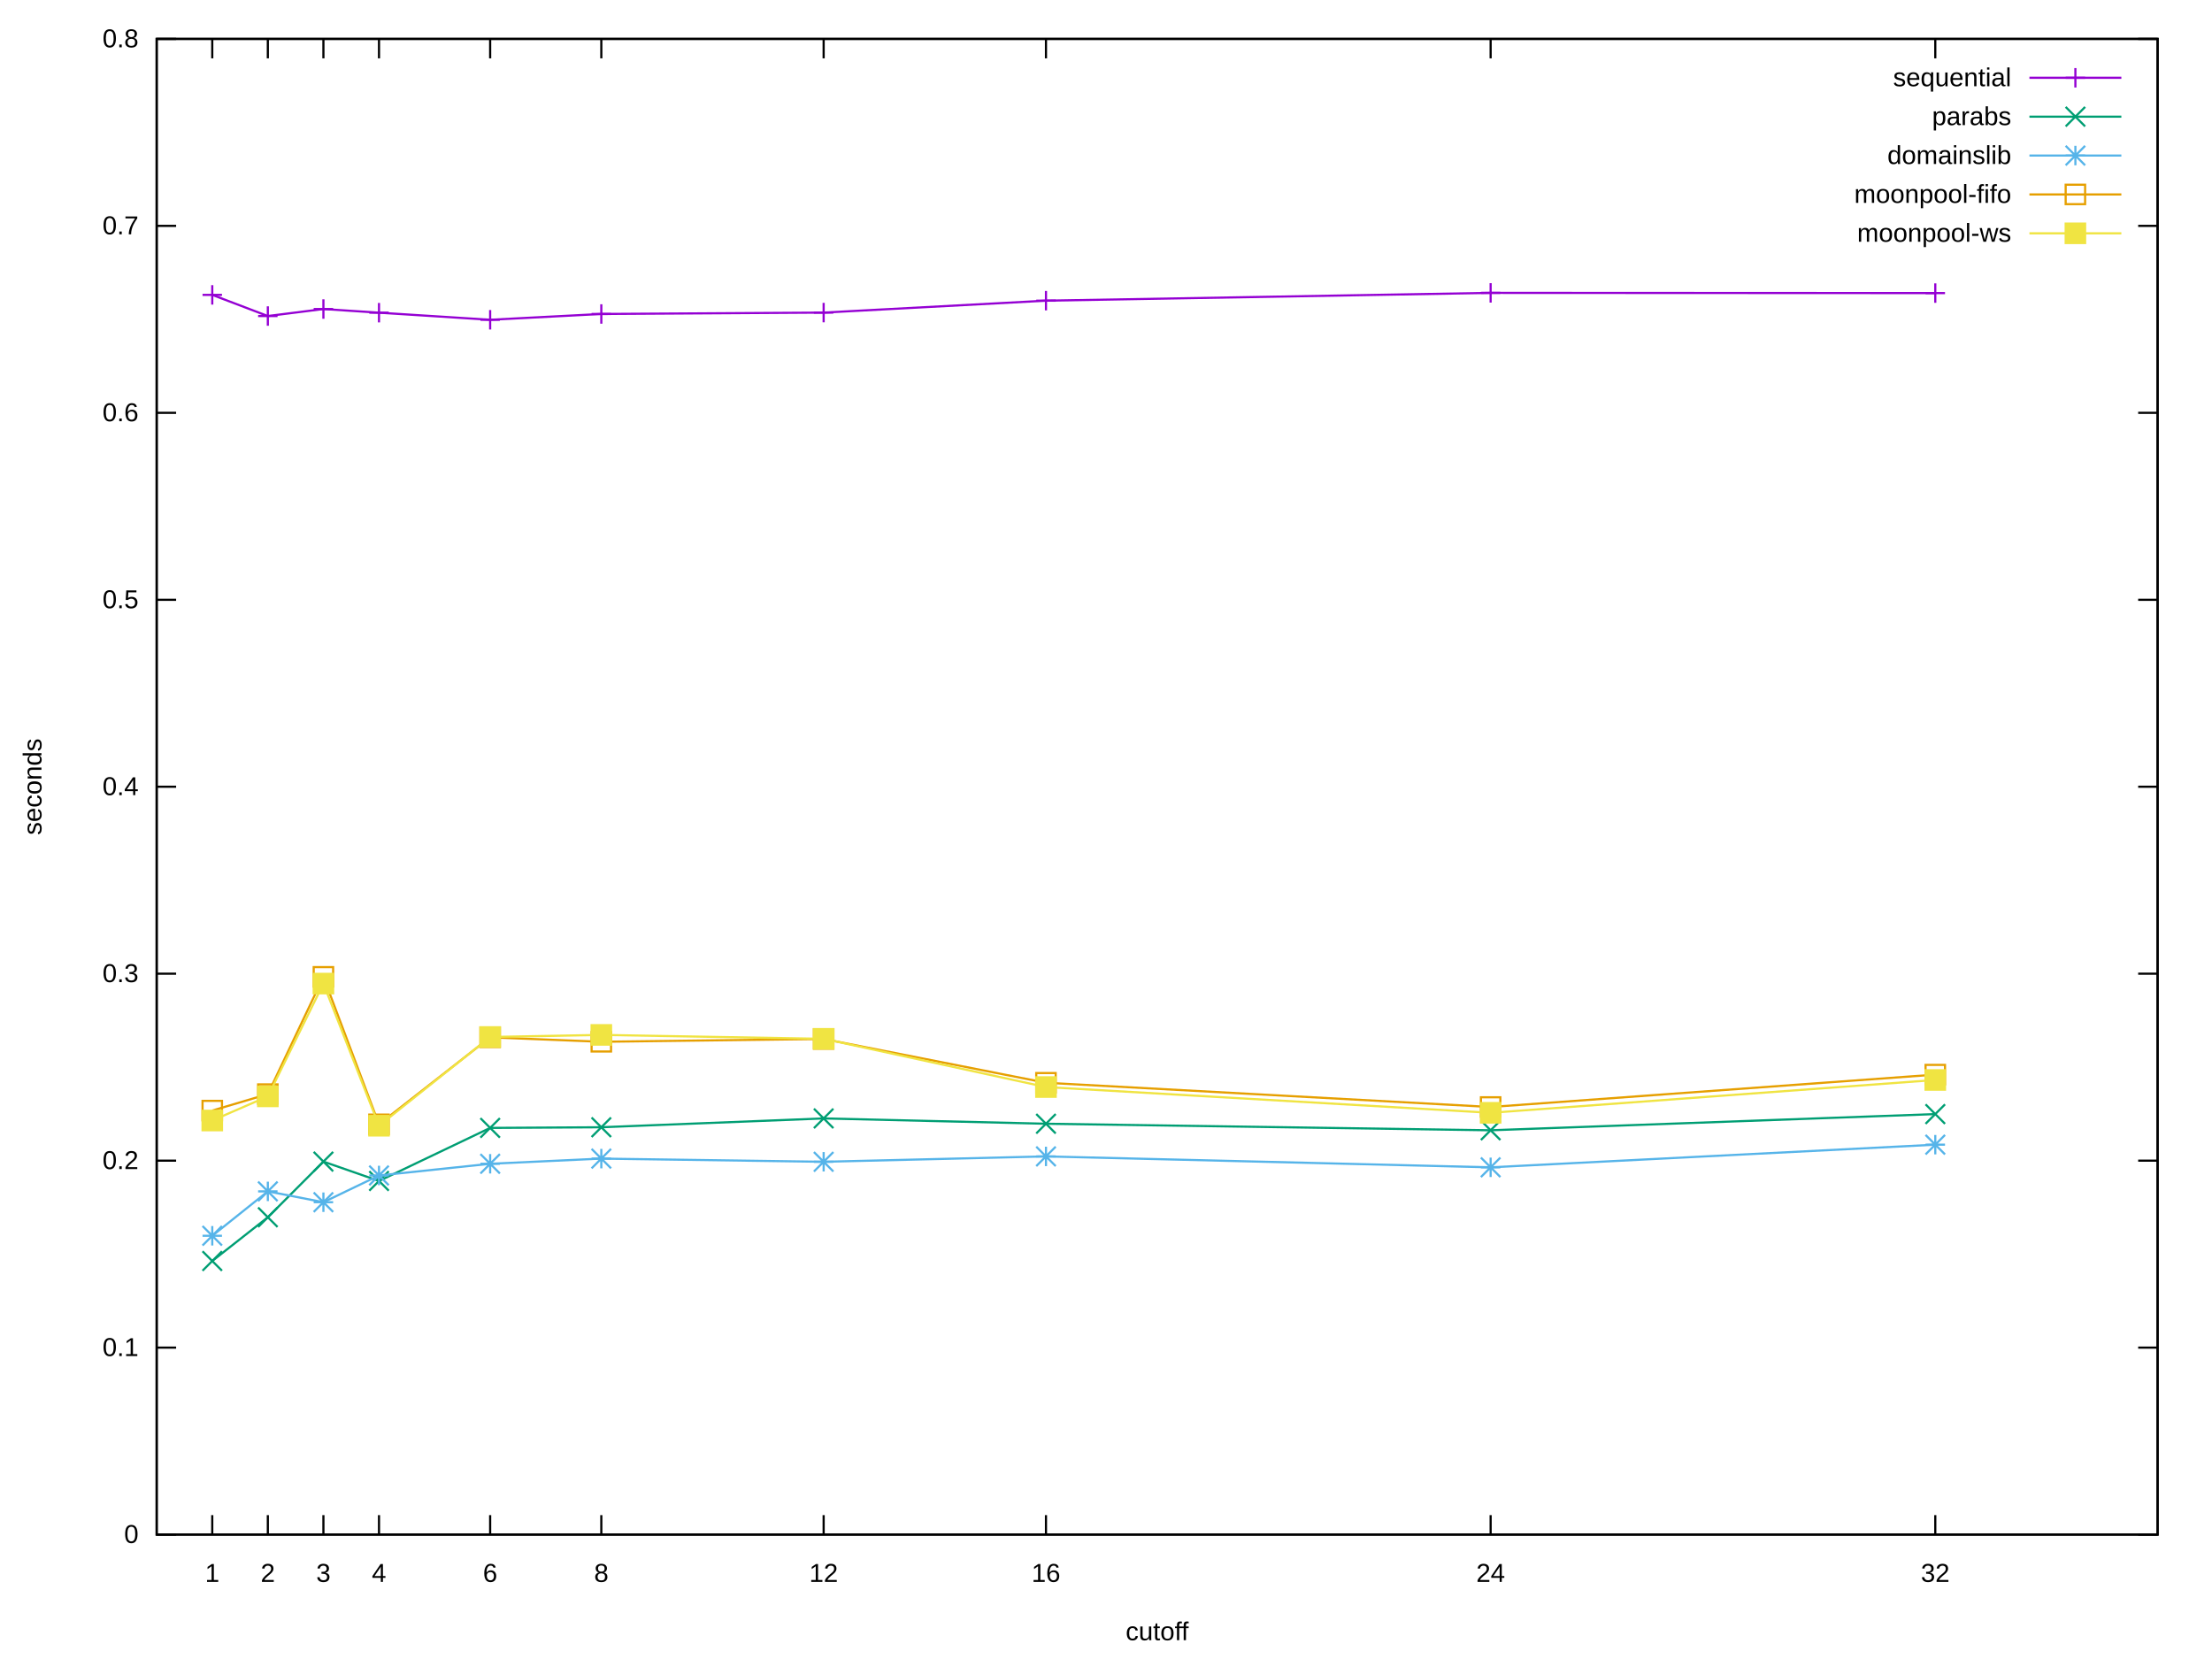
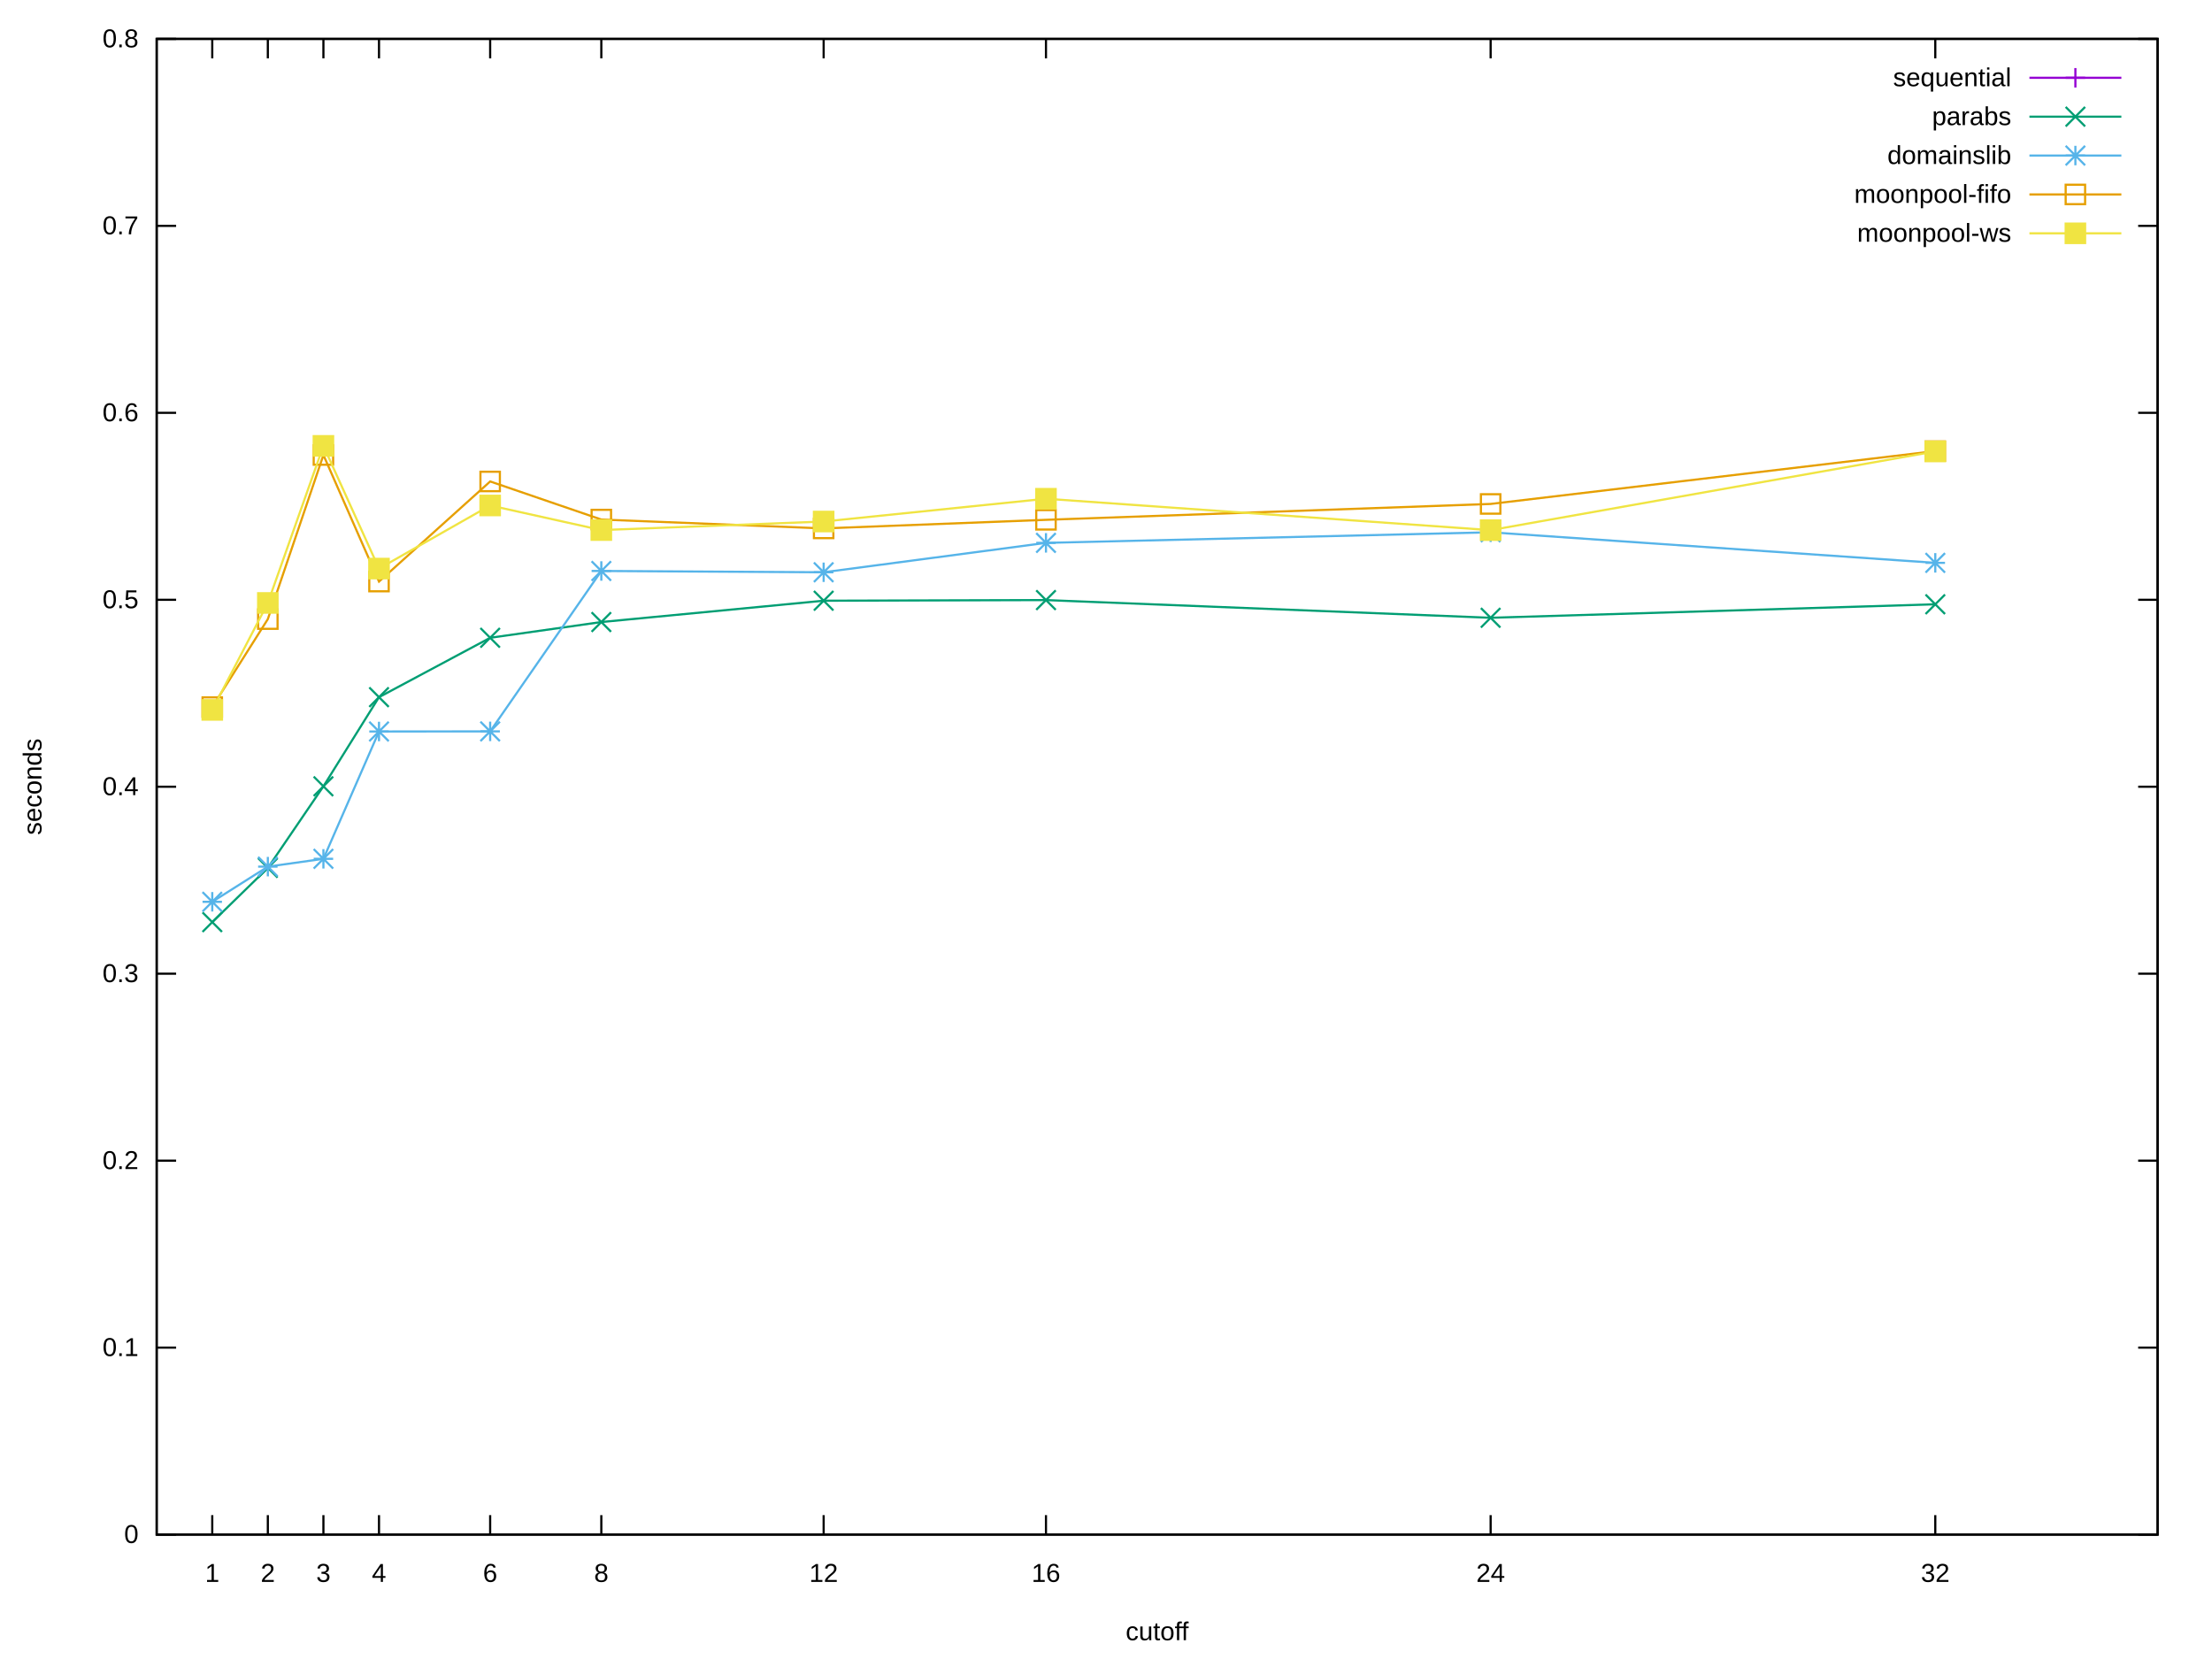
<svg xmlns="http://www.w3.org/2000/svg" xmlns:xlink="http://www.w3.org/1999/xlink" viewBox="0 0 1024 768">
  <g id="gnuplot_canvas">
    <rect x="0" y="0" width="1024" height="768" fill="#ffffff" />
    <defs>
      <circle id="gpDot" r="0.5" stroke-width="0.5" stroke="currentColor" />
      <path id="gpPt0" stroke-width="0.222" stroke="currentColor" d="M-1,0 h2 M0,-1 v2" />
      <path id="gpPt1" stroke-width="0.222" stroke="currentColor" d="M-1,-1 L1,1 M1,-1 L-1,1" />
      <path id="gpPt2" stroke-width="0.222" stroke="currentColor" d="M-1,0 L1,0 M0,-1 L0,1 M-1,-1 L1,1 M-1,1 L1,-1" />
      <rect id="gpPt3" stroke-width="0.222" stroke="currentColor" x="-1" y="-1" width="2" height="2" />
      <rect id="gpPt4" stroke-width="0.222" stroke="currentColor" fill="currentColor" x="-1" y="-1" width="2" height="2" />
      <circle id="gpPt5" stroke-width="0.222" stroke="currentColor" cx="0" cy="0" r="1" />
      <use xlink:href="#gpPt5" id="gpPt6" fill="currentColor" stroke="none" />
      <path id="gpPt7" stroke-width="0.222" stroke="currentColor" d="M0,-1.33 L-1.33,0.67 L1.33,0.67 z" />
      <use xlink:href="#gpPt7" id="gpPt8" fill="currentColor" stroke="none" />
      <use xlink:href="#gpPt7" id="gpPt9" stroke="currentColor" transform="rotate(180)" />
      <use xlink:href="#gpPt9" id="gpPt10" fill="currentColor" stroke="none" />
      <use xlink:href="#gpPt3" id="gpPt11" stroke="currentColor" transform="rotate(45)" />
      <use xlink:href="#gpPt11" id="gpPt12" fill="currentColor" stroke="none" />
      <path id="gpPt13" stroke-width="0.222" stroke="currentColor" d="M0,1.330 L1.265,0.411 L0.782,-1.067 L-0.782,-1.076 L-1.265,0.411 z" />
      <use xlink:href="#gpPt13" id="gpPt14" fill="currentColor" stroke="none" />
      <filter id="textbox" filterUnits="objectBoundingBox" x="0" y="0" height="1" width="1">
        <feFlood flood-color="#FFFFFF" flood-opacity="1" result="bgnd" />
        <feComposite in="SourceGraphic" in2="bgnd" operator="atop" />
      </filter>
      <filter id="greybox" filterUnits="objectBoundingBox" x="0" y="0" height="1" width="1">
        <feFlood flood-color="lightgrey" flood-opacity="1" result="grey" />
        <feComposite in="SourceGraphic" in2="grey" operator="atop" />
      </filter>
    </defs>
    <g fill="none" color="#FFFFFF" stroke="currentColor" stroke-width="1.00" stroke-linecap="butt" stroke-linejoin="miter">
</g>
    <g fill="none" color="black" stroke="currentColor" stroke-width="1.00" stroke-linecap="butt" stroke-linejoin="miter">
      <path stroke="black" d="M72.53,710.40 L81.53,710.40 M998.82,710.40 L989.82,710.40  " />
      <g transform="translate(64.14,714.30)" stroke="none" fill="black" font-family="Arial" font-size="12.00" text-anchor="end">
        <text>
          <tspan font-family="Arial"> 0</tspan>
        </text>
      </g>
    </g>
    <g fill="none" color="black" stroke="currentColor" stroke-width="1.00" stroke-linecap="butt" stroke-linejoin="miter">
      <path stroke="black" d="M72.53,623.85 L81.53,623.85 M998.82,623.85 L989.82,623.85  " />
      <g transform="translate(64.14,627.75)" stroke="none" fill="black" font-family="Arial" font-size="12.00" text-anchor="end">
        <text>
          <tspan font-family="Arial"> 0.1</tspan>
        </text>
      </g>
    </g>
    <g fill="none" color="black" stroke="currentColor" stroke-width="1.00" stroke-linecap="butt" stroke-linejoin="miter">
      <path stroke="black" d="M72.53,537.30 L81.53,537.30 M998.82,537.30 L989.82,537.30  " />
      <g transform="translate(64.14,541.20)" stroke="none" fill="black" font-family="Arial" font-size="12.00" text-anchor="end">
        <text>
          <tspan font-family="Arial"> 0.2</tspan>
        </text>
      </g>
    </g>
    <g fill="none" color="black" stroke="currentColor" stroke-width="1.00" stroke-linecap="butt" stroke-linejoin="miter">
      <path stroke="black" d="M72.53,450.75 L81.53,450.75 M998.82,450.75 L989.82,450.75  " />
      <g transform="translate(64.14,454.65)" stroke="none" fill="black" font-family="Arial" font-size="12.00" text-anchor="end">
        <text>
          <tspan font-family="Arial"> 0.3</tspan>
        </text>
      </g>
    </g>
    <g fill="none" color="black" stroke="currentColor" stroke-width="1.00" stroke-linecap="butt" stroke-linejoin="miter">
      <path stroke="black" d="M72.53,364.20 L81.53,364.20 M998.82,364.20 L989.82,364.20  " />
      <g transform="translate(64.14,368.10)" stroke="none" fill="black" font-family="Arial" font-size="12.00" text-anchor="end">
        <text>
          <tspan font-family="Arial"> 0.4</tspan>
        </text>
      </g>
    </g>
    <g fill="none" color="black" stroke="currentColor" stroke-width="1.00" stroke-linecap="butt" stroke-linejoin="miter">
      <path stroke="black" d="M72.53,277.66 L81.53,277.66 M998.82,277.66 L989.82,277.66  " />
      <g transform="translate(64.14,281.56)" stroke="none" fill="black" font-family="Arial" font-size="12.00" text-anchor="end">
        <text>
          <tspan font-family="Arial"> 0.5</tspan>
        </text>
      </g>
    </g>
    <g fill="none" color="black" stroke="currentColor" stroke-width="1.00" stroke-linecap="butt" stroke-linejoin="miter">
      <path stroke="black" d="M72.53,191.11 L81.53,191.11 M998.82,191.11 L989.82,191.11  " />
      <g transform="translate(64.14,195.01)" stroke="none" fill="black" font-family="Arial" font-size="12.00" text-anchor="end">
        <text>
          <tspan font-family="Arial"> 0.6</tspan>
        </text>
      </g>
    </g>
    <g fill="none" color="black" stroke="currentColor" stroke-width="1.00" stroke-linecap="butt" stroke-linejoin="miter">
      <path stroke="black" d="M72.53,104.56 L81.53,104.56 M998.82,104.56 L989.82,104.56  " />
      <g transform="translate(64.14,108.46)" stroke="none" fill="black" font-family="Arial" font-size="12.00" text-anchor="end">
        <text>
          <tspan font-family="Arial"> 0.7</tspan>
        </text>
      </g>
    </g>
    <g fill="none" color="black" stroke="currentColor" stroke-width="1.00" stroke-linecap="butt" stroke-linejoin="miter">
      <path stroke="black" d="M72.53,18.01 L81.53,18.01 M998.82,18.01 L989.82,18.01  " />
      <g transform="translate(64.14,21.91)" stroke="none" fill="black" font-family="Arial" font-size="12.00" text-anchor="end">
        <text>
          <tspan font-family="Arial"> 0.8</tspan>
        </text>
      </g>
    </g>
    <g fill="none" color="black" stroke="currentColor" stroke-width="1.00" stroke-linecap="butt" stroke-linejoin="miter">
      <path stroke="black" d="M98.26,710.40 L98.26,701.40 M98.26,18.01 L98.26,27.01  " />
      <g transform="translate(98.26,732.30)" stroke="none" fill="black" font-family="Arial" font-size="12.00" text-anchor="middle">
        <text>
          <tspan font-family="Arial"> 1</tspan>
        </text>
      </g>
    </g>
    <g fill="none" color="black" stroke="currentColor" stroke-width="1.00" stroke-linecap="butt" stroke-linejoin="miter">
      <path stroke="black" d="M123.99,710.40 L123.99,701.40 M123.99,18.01 L123.99,27.01  " />
      <g transform="translate(123.99,732.30)" stroke="none" fill="black" font-family="Arial" font-size="12.00" text-anchor="middle">
        <text>
          <tspan font-family="Arial"> 2</tspan>
        </text>
      </g>
    </g>
    <g fill="none" color="black" stroke="currentColor" stroke-width="1.00" stroke-linecap="butt" stroke-linejoin="miter">
      <path stroke="black" d="M149.72,710.40 L149.72,701.40 M149.72,18.01 L149.72,27.01  " />
      <g transform="translate(149.72,732.30)" stroke="none" fill="black" font-family="Arial" font-size="12.00" text-anchor="middle">
        <text>
          <tspan font-family="Arial"> 3</tspan>
        </text>
      </g>
    </g>
    <g fill="none" color="black" stroke="currentColor" stroke-width="1.00" stroke-linecap="butt" stroke-linejoin="miter">
      <path stroke="black" d="M175.45,710.40 L175.45,701.40 M175.45,18.01 L175.45,27.01  " />
      <g transform="translate(175.45,732.30)" stroke="none" fill="black" font-family="Arial" font-size="12.00" text-anchor="middle">
        <text>
          <tspan font-family="Arial"> 4</tspan>
        </text>
      </g>
    </g>
    <g fill="none" color="black" stroke="currentColor" stroke-width="1.00" stroke-linecap="butt" stroke-linejoin="miter">
      <path stroke="black" d="M226.91,710.40 L226.91,701.40 M226.91,18.01 L226.91,27.01  " />
      <g transform="translate(226.91,732.30)" stroke="none" fill="black" font-family="Arial" font-size="12.00" text-anchor="middle">
        <text>
          <tspan font-family="Arial"> 6</tspan>
        </text>
      </g>
    </g>
    <g fill="none" color="black" stroke="currentColor" stroke-width="1.00" stroke-linecap="butt" stroke-linejoin="miter">
      <path stroke="black" d="M278.37,710.40 L278.37,701.40 M278.37,18.01 L278.37,27.01  " />
      <g transform="translate(278.37,732.30)" stroke="none" fill="black" font-family="Arial" font-size="12.00" text-anchor="middle">
        <text>
          <tspan font-family="Arial"> 8</tspan>
        </text>
      </g>
    </g>
    <g fill="none" color="black" stroke="currentColor" stroke-width="1.00" stroke-linecap="butt" stroke-linejoin="miter">
      <path stroke="black" d="M381.29,710.40 L381.29,701.40 M381.29,18.01 L381.29,27.01  " />
      <g transform="translate(381.29,732.30)" stroke="none" fill="black" font-family="Arial" font-size="12.00" text-anchor="middle">
        <text>
          <tspan font-family="Arial"> 12</tspan>
        </text>
      </g>
    </g>
    <g fill="none" color="black" stroke="currentColor" stroke-width="1.00" stroke-linecap="butt" stroke-linejoin="miter">
      <path stroke="black" d="M484.21,710.40 L484.21,701.40 M484.21,18.01 L484.21,27.01  " />
      <g transform="translate(484.21,732.30)" stroke="none" fill="black" font-family="Arial" font-size="12.00" text-anchor="middle">
        <text>
          <tspan font-family="Arial"> 16</tspan>
        </text>
      </g>
    </g>
    <g fill="none" color="black" stroke="currentColor" stroke-width="1.00" stroke-linecap="butt" stroke-linejoin="miter">
      <path stroke="black" d="M690.06,710.40 L690.06,701.40 M690.06,18.01 L690.06,27.01  " />
      <g transform="translate(690.06,732.30)" stroke="none" fill="black" font-family="Arial" font-size="12.00" text-anchor="middle">
        <text>
          <tspan font-family="Arial"> 24</tspan>
        </text>
      </g>
    </g>
    <g fill="none" color="black" stroke="currentColor" stroke-width="1.00" stroke-linecap="butt" stroke-linejoin="miter">
      <path stroke="black" d="M895.90,710.40 L895.90,701.40 M895.90,18.01 L895.90,27.01  " />
      <g transform="translate(895.90,732.30)" stroke="none" fill="black" font-family="Arial" font-size="12.00" text-anchor="middle">
        <text>
          <tspan font-family="Arial"> 32</tspan>
        </text>
      </g>
    </g>
    <g fill="none" color="black" stroke="currentColor" stroke-width="1.00" stroke-linecap="butt" stroke-linejoin="miter">
</g>
    <g fill="none" color="black" stroke="currentColor" stroke-width="1.00" stroke-linecap="butt" stroke-linejoin="miter">
      <path stroke="black" d="M72.53,18.01 L72.53,710.40 L998.82,710.40 L998.82,18.01 L72.53,18.01 Z  " />
    </g>
    <g fill="none" color="black" stroke="currentColor" stroke-width="1.00" stroke-linecap="butt" stroke-linejoin="miter">
</g>
    <g id="gnuplot_plot_1">
      <g fill="none" color="black" stroke="currentColor" stroke-width="1.00" stroke-linecap="butt" stroke-linejoin="miter">
        <g transform="translate(931.09,39.91)" stroke="none" fill="black" font-family="Arial" font-size="12.00" text-anchor="end">
          <text>
            <tspan font-family="Arial">sequential</tspan>
          </text>
        </g>
      </g>
      <g fill="none" color="black" stroke="currentColor" stroke-width="1.00" stroke-linecap="butt" stroke-linejoin="miter">
-         <path stroke="rgb(148,   0, 211)" d="M939.48,36.01 L982.04,36.01 M98.26,136.51 L123.99,146.30 L149.72,143.06 L175.45,144.75 L226.91,148.03 L278.37,145.35   L381.29,144.71 L484.21,139.19 L690.06,135.58 L895.90,135.68  " />
-         <use xlink:href="#gpPt0" transform="translate(98.26,136.51) scale(4.50)" color="rgb(148,   0, 211)" />
-         <use xlink:href="#gpPt0" transform="translate(123.99,146.30) scale(4.50)" color="rgb(148,   0, 211)" />
-         <use xlink:href="#gpPt0" transform="translate(149.72,143.06) scale(4.50)" color="rgb(148,   0, 211)" />
-         <use xlink:href="#gpPt0" transform="translate(175.45,144.75) scale(4.50)" color="rgb(148,   0, 211)" />
-         <use xlink:href="#gpPt0" transform="translate(226.91,148.03) scale(4.50)" color="rgb(148,   0, 211)" />
-         <use xlink:href="#gpPt0" transform="translate(278.37,145.35) scale(4.50)" color="rgb(148,   0, 211)" />
-         <use xlink:href="#gpPt0" transform="translate(381.29,144.71) scale(4.50)" color="rgb(148,   0, 211)" />
-         <use xlink:href="#gpPt0" transform="translate(484.21,139.19) scale(4.50)" color="rgb(148,   0, 211)" />
-         <use xlink:href="#gpPt0" transform="translate(690.06,135.58) scale(4.50)" color="rgb(148,   0, 211)" />
-         <use xlink:href="#gpPt0" transform="translate(895.90,135.68) scale(4.50)" color="rgb(148,   0, 211)" />
+         <path stroke="rgb(148,   0, 211)" d="M939.48,36.01 L982.04,36.01  " />
        <use xlink:href="#gpPt0" transform="translate(960.76,36.01) scale(4.50)" color="rgb(148,   0, 211)" />
      </g>
    </g>
    <g id="gnuplot_plot_2">
      <g fill="none" color="black" stroke="currentColor" stroke-width="1.00" stroke-linecap="butt" stroke-linejoin="miter">
        <g transform="translate(931.09,57.91)" stroke="none" fill="black" font-family="Arial" font-size="12.00" text-anchor="end">
          <text>
            <tspan font-family="Arial">parabs</tspan>
          </text>
        </g>
      </g>
      <g fill="none" color="black" stroke="currentColor" stroke-width="1.00" stroke-linecap="butt" stroke-linejoin="miter">
-         <path stroke="rgb(  0, 158, 115)" d="M939.48,54.01 L982.04,54.01 M98.26,583.75 L123.99,563.50 L149.72,537.74 L175.45,546.71 L226.91,522.14 L278.37,521.84   L381.29,517.75 L484.21,520.21 L690.06,523.24 L895.90,515.74  " />
-         <use xlink:href="#gpPt1" transform="translate(98.26,583.75) scale(4.50)" color="rgb(  0, 158, 115)" />
-         <use xlink:href="#gpPt1" transform="translate(123.99,563.50) scale(4.50)" color="rgb(  0, 158, 115)" />
-         <use xlink:href="#gpPt1" transform="translate(149.72,537.74) scale(4.50)" color="rgb(  0, 158, 115)" />
-         <use xlink:href="#gpPt1" transform="translate(175.45,546.71) scale(4.50)" color="rgb(  0, 158, 115)" />
-         <use xlink:href="#gpPt1" transform="translate(226.91,522.14) scale(4.50)" color="rgb(  0, 158, 115)" />
-         <use xlink:href="#gpPt1" transform="translate(278.37,521.84) scale(4.50)" color="rgb(  0, 158, 115)" />
-         <use xlink:href="#gpPt1" transform="translate(381.29,517.75) scale(4.50)" color="rgb(  0, 158, 115)" />
-         <use xlink:href="#gpPt1" transform="translate(484.21,520.21) scale(4.50)" color="rgb(  0, 158, 115)" />
-         <use xlink:href="#gpPt1" transform="translate(690.06,523.24) scale(4.50)" color="rgb(  0, 158, 115)" />
-         <use xlink:href="#gpPt1" transform="translate(895.90,515.74) scale(4.50)" color="rgb(  0, 158, 115)" />
+         <path stroke="rgb(  0, 158, 115)" d="M939.48,54.01 L982.04,54.01 M98.26,426.88 L123.99,401.78 L149.72,364.01 L175.45,322.74 L226.91,295.25 L278.37,287.96   L381.29,278.09 L484.21,277.79 L690.06,285.99 L895.90,279.74  " />
+         <use xlink:href="#gpPt1" transform="translate(98.26,426.88) scale(4.50)" color="rgb(  0, 158, 115)" />
+         <use xlink:href="#gpPt1" transform="translate(123.99,401.78) scale(4.50)" color="rgb(  0, 158, 115)" />
+         <use xlink:href="#gpPt1" transform="translate(149.72,364.01) scale(4.50)" color="rgb(  0, 158, 115)" />
+         <use xlink:href="#gpPt1" transform="translate(175.45,322.74) scale(4.50)" color="rgb(  0, 158, 115)" />
+         <use xlink:href="#gpPt1" transform="translate(226.91,295.25) scale(4.50)" color="rgb(  0, 158, 115)" />
+         <use xlink:href="#gpPt1" transform="translate(278.37,287.96) scale(4.50)" color="rgb(  0, 158, 115)" />
+         <use xlink:href="#gpPt1" transform="translate(381.29,278.09) scale(4.50)" color="rgb(  0, 158, 115)" />
+         <use xlink:href="#gpPt1" transform="translate(484.21,277.79) scale(4.50)" color="rgb(  0, 158, 115)" />
+         <use xlink:href="#gpPt1" transform="translate(690.06,285.99) scale(4.50)" color="rgb(  0, 158, 115)" />
+         <use xlink:href="#gpPt1" transform="translate(895.90,279.74) scale(4.50)" color="rgb(  0, 158, 115)" />
        <use xlink:href="#gpPt1" transform="translate(960.76,54.01) scale(4.50)" color="rgb(  0, 158, 115)" />
      </g>
    </g>
    <g id="gnuplot_plot_3">
      <g fill="none" color="black" stroke="currentColor" stroke-width="1.00" stroke-linecap="butt" stroke-linejoin="miter">
        <g transform="translate(931.09,75.91)" stroke="none" fill="black" font-family="Arial" font-size="12.00" text-anchor="end">
          <text>
            <tspan font-family="Arial">domainslib</tspan>
          </text>
        </g>
      </g>
      <g fill="none" color="black" stroke="currentColor" stroke-width="1.00" stroke-linecap="butt" stroke-linejoin="miter">
-         <path stroke="rgb( 86, 180, 233)" d="M939.48,72.01 L982.04,72.01 M98.26,572.07 L123.99,551.52 L149.72,556.54 L175.45,544.16 L226.91,538.75 L278.37,536.35   L381.29,537.82 L484.21,535.33 L690.06,540.39 L895.90,529.90  " />
-         <use xlink:href="#gpPt2" transform="translate(98.26,572.07) scale(4.50)" color="rgb( 86, 180, 233)" />
-         <use xlink:href="#gpPt2" transform="translate(123.99,551.52) scale(4.50)" color="rgb( 86, 180, 233)" />
-         <use xlink:href="#gpPt2" transform="translate(149.72,556.54) scale(4.50)" color="rgb( 86, 180, 233)" />
-         <use xlink:href="#gpPt2" transform="translate(175.45,544.16) scale(4.50)" color="rgb( 86, 180, 233)" />
-         <use xlink:href="#gpPt2" transform="translate(226.91,538.75) scale(4.50)" color="rgb( 86, 180, 233)" />
-         <use xlink:href="#gpPt2" transform="translate(278.37,536.35) scale(4.50)" color="rgb( 86, 180, 233)" />
-         <use xlink:href="#gpPt2" transform="translate(381.29,537.82) scale(4.50)" color="rgb( 86, 180, 233)" />
-         <use xlink:href="#gpPt2" transform="translate(484.21,535.33) scale(4.50)" color="rgb( 86, 180, 233)" />
-         <use xlink:href="#gpPt2" transform="translate(690.06,540.39) scale(4.50)" color="rgb( 86, 180, 233)" />
-         <use xlink:href="#gpPt2" transform="translate(895.90,529.90) scale(4.50)" color="rgb( 86, 180, 233)" />
+         <path stroke="rgb( 86, 180, 233)" d="M939.48,72.01 L982.04,72.01 M98.26,417.47 L123.99,401.19 L149.72,397.57 L175.45,338.63 L226.91,338.58 L278.37,264.32   L381.29,264.92 L484.21,251.31 L690.06,246.41 L895.90,260.56  " />
+         <use xlink:href="#gpPt2" transform="translate(98.26,417.47) scale(4.50)" color="rgb( 86, 180, 233)" />
+         <use xlink:href="#gpPt2" transform="translate(123.99,401.19) scale(4.50)" color="rgb( 86, 180, 233)" />
+         <use xlink:href="#gpPt2" transform="translate(149.72,397.57) scale(4.50)" color="rgb( 86, 180, 233)" />
+         <use xlink:href="#gpPt2" transform="translate(175.45,338.63) scale(4.50)" color="rgb( 86, 180, 233)" />
+         <use xlink:href="#gpPt2" transform="translate(226.91,338.58) scale(4.50)" color="rgb( 86, 180, 233)" />
+         <use xlink:href="#gpPt2" transform="translate(278.37,264.32) scale(4.50)" color="rgb( 86, 180, 233)" />
+         <use xlink:href="#gpPt2" transform="translate(381.29,264.92) scale(4.50)" color="rgb( 86, 180, 233)" />
+         <use xlink:href="#gpPt2" transform="translate(484.21,251.31) scale(4.50)" color="rgb( 86, 180, 233)" />
+         <use xlink:href="#gpPt2" transform="translate(690.06,246.41) scale(4.50)" color="rgb( 86, 180, 233)" />
+         <use xlink:href="#gpPt2" transform="translate(895.90,260.56) scale(4.50)" color="rgb( 86, 180, 233)" />
        <use xlink:href="#gpPt2" transform="translate(960.76,72.01) scale(4.50)" color="rgb( 86, 180, 233)" />
      </g>
    </g>
    <g id="gnuplot_plot_4">
      <g fill="none" color="black" stroke="currentColor" stroke-width="1.00" stroke-linecap="butt" stroke-linejoin="miter">
        <g transform="translate(931.09,93.91)" stroke="none" fill="black" font-family="Arial" font-size="12.00" text-anchor="end">
          <text>
            <tspan font-family="Arial">moonpool-fifo</tspan>
          </text>
        </g>
      </g>
      <g fill="none" color="black" stroke="currentColor" stroke-width="1.00" stroke-linecap="butt" stroke-linejoin="miter">
-         <path stroke="rgb(230, 159,   0)" d="M939.48,90.01 L982.04,90.01 M98.26,514.12 L123.99,506.49 L149.72,452.20 L175.45,520.48 L226.91,480.20 L278.37,482.27   L381.29,480.97 L484.21,501.24 L690.06,512.46 L895.90,497.47  " />
-         <use xlink:href="#gpPt3" transform="translate(98.26,514.12) scale(4.50)" color="rgb(230, 159,   0)" />
-         <use xlink:href="#gpPt3" transform="translate(123.99,506.49) scale(4.50)" color="rgb(230, 159,   0)" />
-         <use xlink:href="#gpPt3" transform="translate(149.72,452.20) scale(4.50)" color="rgb(230, 159,   0)" />
-         <use xlink:href="#gpPt3" transform="translate(175.45,520.48) scale(4.50)" color="rgb(230, 159,   0)" />
-         <use xlink:href="#gpPt3" transform="translate(226.91,480.20) scale(4.50)" color="rgb(230, 159,   0)" />
-         <use xlink:href="#gpPt3" transform="translate(278.37,482.27) scale(4.50)" color="rgb(230, 159,   0)" />
-         <use xlink:href="#gpPt3" transform="translate(381.29,480.97) scale(4.50)" color="rgb(230, 159,   0)" />
-         <use xlink:href="#gpPt3" transform="translate(484.21,501.24) scale(4.50)" color="rgb(230, 159,   0)" />
-         <use xlink:href="#gpPt3" transform="translate(690.06,512.46) scale(4.50)" color="rgb(230, 159,   0)" />
-         <use xlink:href="#gpPt3" transform="translate(895.90,497.47) scale(4.50)" color="rgb(230, 159,   0)" />
+         <path stroke="rgb(230, 159,   0)" d="M939.48,90.01 L982.04,90.01 M98.26,327.33 L123.99,286.60 L149.72,210.64 L175.45,269.23 L226.91,222.88 L278.37,240.51   L381.29,244.62 L484.21,240.64 L690.06,233.29 L895.90,208.83  " />
+         <use xlink:href="#gpPt3" transform="translate(98.26,327.33) scale(4.50)" color="rgb(230, 159,   0)" />
+         <use xlink:href="#gpPt3" transform="translate(123.99,286.60) scale(4.50)" color="rgb(230, 159,   0)" />
+         <use xlink:href="#gpPt3" transform="translate(149.72,210.64) scale(4.50)" color="rgb(230, 159,   0)" />
+         <use xlink:href="#gpPt3" transform="translate(175.45,269.23) scale(4.50)" color="rgb(230, 159,   0)" />
+         <use xlink:href="#gpPt3" transform="translate(226.91,222.88) scale(4.50)" color="rgb(230, 159,   0)" />
+         <use xlink:href="#gpPt3" transform="translate(278.37,240.51) scale(4.50)" color="rgb(230, 159,   0)" />
+         <use xlink:href="#gpPt3" transform="translate(381.29,244.62) scale(4.50)" color="rgb(230, 159,   0)" />
+         <use xlink:href="#gpPt3" transform="translate(484.21,240.64) scale(4.50)" color="rgb(230, 159,   0)" />
+         <use xlink:href="#gpPt3" transform="translate(690.06,233.29) scale(4.50)" color="rgb(230, 159,   0)" />
+         <use xlink:href="#gpPt3" transform="translate(895.90,208.83) scale(4.50)" color="rgb(230, 159,   0)" />
        <use xlink:href="#gpPt3" transform="translate(960.76,90.01) scale(4.50)" color="rgb(230, 159,   0)" />
      </g>
    </g>
    <g id="gnuplot_plot_5">
      <g fill="none" color="black" stroke="currentColor" stroke-width="1.00" stroke-linecap="butt" stroke-linejoin="miter">
        <g transform="translate(931.09,111.91)" stroke="none" fill="black" font-family="Arial" font-size="12.00" text-anchor="end">
          <text>
            <tspan font-family="Arial">moonpool-ws</tspan>
          </text>
        </g>
      </g>
      <g fill="none" color="black" stroke="currentColor" stroke-width="1.00" stroke-linecap="butt" stroke-linejoin="miter">
-         <path stroke="rgb(240, 228,  66)" d="M939.48,108.01 L982.04,108.01 M98.26,518.72 L123.99,507.55 L149.72,455.33 L175.45,521.14 L226.91,480.05 L278.37,479.09   L381.29,480.90 L484.21,503.23 L690.06,515.15 L895.90,499.95  " />
-         <use xlink:href="#gpPt4" transform="translate(98.26,518.72) scale(4.50)" color="rgb(240, 228,  66)" />
-         <use xlink:href="#gpPt4" transform="translate(123.99,507.55) scale(4.50)" color="rgb(240, 228,  66)" />
-         <use xlink:href="#gpPt4" transform="translate(149.72,455.33) scale(4.50)" color="rgb(240, 228,  66)" />
-         <use xlink:href="#gpPt4" transform="translate(175.45,521.14) scale(4.50)" color="rgb(240, 228,  66)" />
-         <use xlink:href="#gpPt4" transform="translate(226.91,480.05) scale(4.50)" color="rgb(240, 228,  66)" />
-         <use xlink:href="#gpPt4" transform="translate(278.37,479.09) scale(4.50)" color="rgb(240, 228,  66)" />
-         <use xlink:href="#gpPt4" transform="translate(381.29,480.90) scale(4.50)" color="rgb(240, 228,  66)" />
-         <use xlink:href="#gpPt4" transform="translate(484.21,503.23) scale(4.50)" color="rgb(240, 228,  66)" />
-         <use xlink:href="#gpPt4" transform="translate(690.06,515.15) scale(4.50)" color="rgb(240, 228,  66)" />
-         <use xlink:href="#gpPt4" transform="translate(895.90,499.95) scale(4.50)" color="rgb(240, 228,  66)" />
+         <path stroke="rgb(240, 228,  66)" d="M939.48,108.01 L982.04,108.01 M98.26,328.64 L123.99,279.12 L149.72,206.40 L175.45,263.21 L226.91,234.00 L278.37,245.39   L381.29,241.43 L484.21,230.88 L690.06,245.42 L895.90,208.98  " />
+         <use xlink:href="#gpPt4" transform="translate(98.26,328.64) scale(4.50)" color="rgb(240, 228,  66)" />
+         <use xlink:href="#gpPt4" transform="translate(123.99,279.12) scale(4.50)" color="rgb(240, 228,  66)" />
+         <use xlink:href="#gpPt4" transform="translate(149.72,206.40) scale(4.50)" color="rgb(240, 228,  66)" />
+         <use xlink:href="#gpPt4" transform="translate(175.45,263.21) scale(4.50)" color="rgb(240, 228,  66)" />
+         <use xlink:href="#gpPt4" transform="translate(226.91,234.00) scale(4.50)" color="rgb(240, 228,  66)" />
+         <use xlink:href="#gpPt4" transform="translate(278.37,245.39) scale(4.50)" color="rgb(240, 228,  66)" />
+         <use xlink:href="#gpPt4" transform="translate(381.29,241.43) scale(4.50)" color="rgb(240, 228,  66)" />
+         <use xlink:href="#gpPt4" transform="translate(484.21,230.88) scale(4.50)" color="rgb(240, 228,  66)" />
+         <use xlink:href="#gpPt4" transform="translate(690.06,245.42) scale(4.50)" color="rgb(240, 228,  66)" />
+         <use xlink:href="#gpPt4" transform="translate(895.90,208.98) scale(4.50)" color="rgb(240, 228,  66)" />
        <use xlink:href="#gpPt4" transform="translate(960.76,108.01) scale(4.50)" color="rgb(240, 228,  66)" />
      </g>
    </g>
    <g fill="none" color="#FFFFFF" stroke="rgb(240, 228,  66)" stroke-width="2.00" stroke-linecap="butt" stroke-linejoin="miter">
</g>
    <g fill="none" color="black" stroke="currentColor" stroke-width="2.00" stroke-linecap="butt" stroke-linejoin="miter">
</g>
    <g fill="none" color="black" stroke="black" stroke-width="1.00" stroke-linecap="butt" stroke-linejoin="miter">
</g>
    <g fill="none" color="black" stroke="currentColor" stroke-width="1.00" stroke-linecap="butt" stroke-linejoin="miter">
      <path stroke="black" d="M72.53,18.01 L72.53,710.40 L998.82,710.40 L998.82,18.01 L72.53,18.01 Z  " />
      <g transform="translate(19.18,364.21) rotate(270.00)" stroke="none" fill="black" font-family="Arial" font-size="12.00" text-anchor="middle">
        <text>
          <tspan font-family="Arial">seconds</tspan>
        </text>
      </g>
    </g>
    <g fill="none" color="black" stroke="currentColor" stroke-width="1.00" stroke-linecap="butt" stroke-linejoin="miter">
      <g transform="translate(535.67,759.30)" stroke="none" fill="black" font-family="Arial" font-size="12.00" text-anchor="middle">
        <text>
          <tspan font-family="Arial">cutoff</tspan>
        </text>
      </g>
    </g>
    <g fill="none" color="black" stroke="currentColor" stroke-width="1.00" stroke-linecap="butt" stroke-linejoin="miter">
</g>
    <g fill="none" color="black" stroke="currentColor" stroke-width="1.00" stroke-linecap="butt" stroke-linejoin="miter">
</g>
  </g>
</svg>
